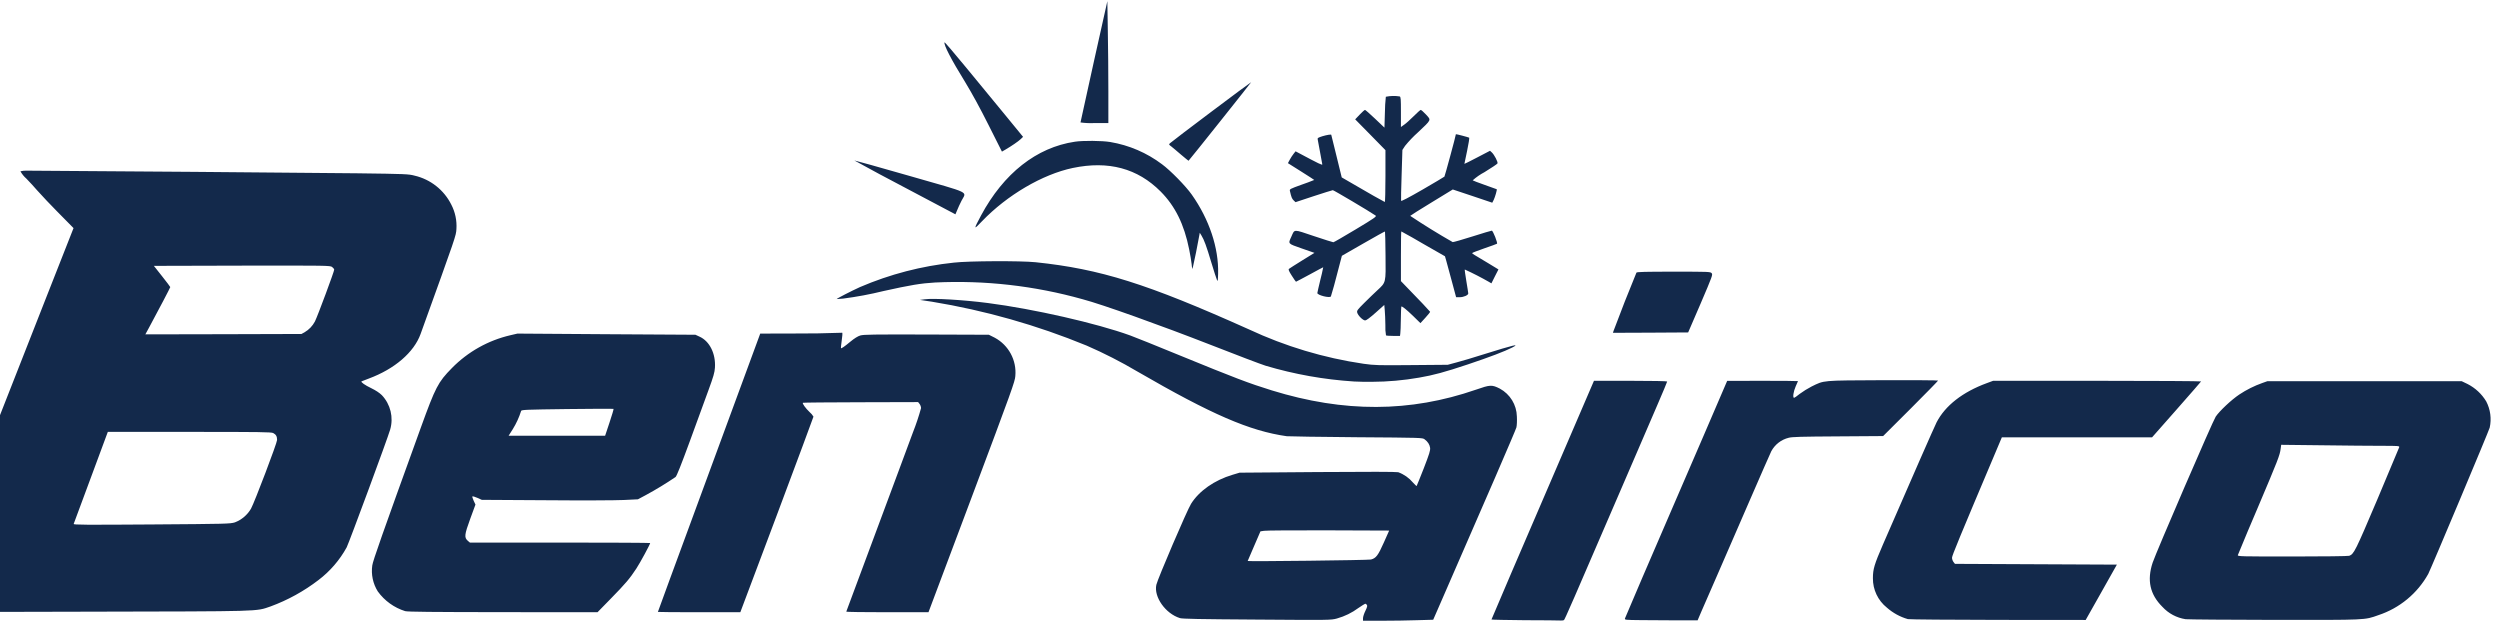
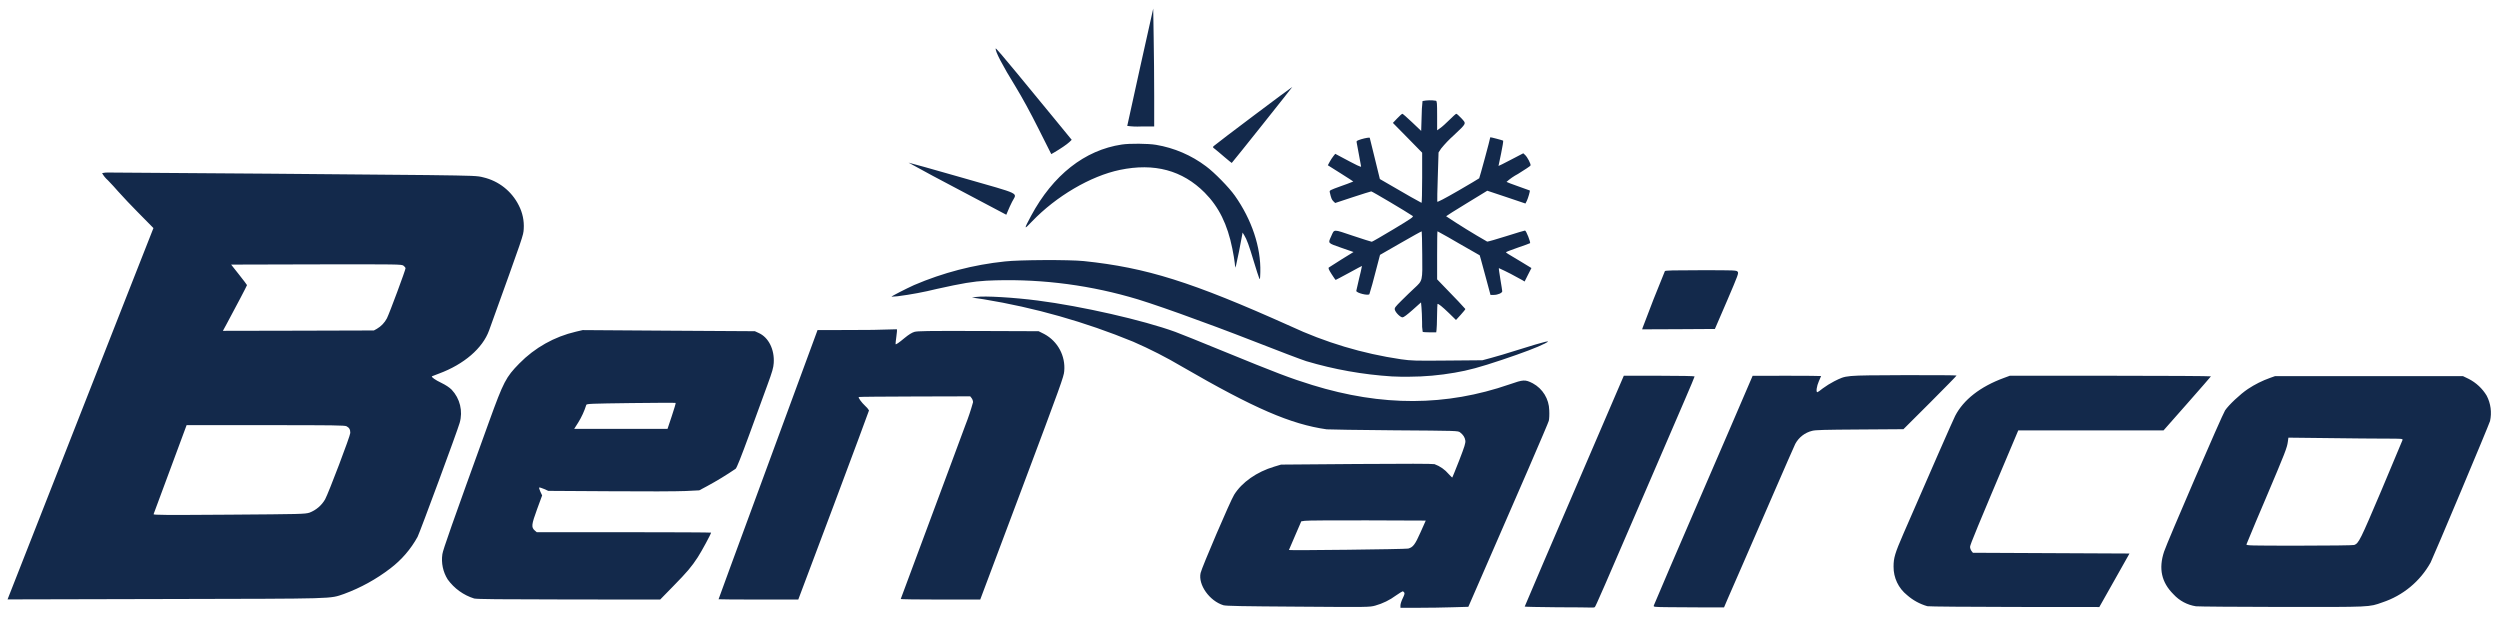
- <svg xmlns="http://www.w3.org/2000/svg" viewBox="100 0 3230 810">
+ <svg xmlns="http://www.w3.org/2000/svg" viewBox="-10 -10 3340 825">
  <path fill="#13294b" fill-rule="evenodd" d="m1.1 788.2 159.5-406.1 34.4-87.4-21.3-21.6a811 811 0 0 1-26.1-27.6c-2.8-3.3-8.8-9.9-13.5-14.7a35 35 0 0 1-7.7-9.5 31 31 0 0 1 8.9-.8c55.4.2 376.3 2.8 426.2 3.4 62.8.8 66.4 1 74 3a71 71 0 0 1 47.6 37.5 60 60 0 0 1 6.6 31.5c-.6 9 .3 6.4-46.3 135.6-8.6 23.8-33.5 45.2-66.9 57.6-5 1.8-9.2 3.4-9.4 3.6-1.3.9 4.5 5 12.5 8.8q9 4.4 13.8 9.1a46 46 0 0 1 10.7 44.4c-3.1 11-52.9 145.6-56.2 152.2a134 134 0 0 1-36.4 42.2 235 235 0 0 1-61.9 34.1c-19.8 6.7-6.8 6.3-238.8 6.8l-210.7.5zm622.4 1.4a69 69 0 0 1-35.4-25.5 50 50 0 0 1-7.1-33.7c1-6.4 11.9-37.5 62.7-177.9 19-52.4 22.2-58.7 40.1-76.9a155 155 0 0 1 75.7-42.5l9-2.1 115 .8 115 .7 5.2 2.4c13.1 5.8 21.2 22.1 20 40.1-.4 6.2-1.8 11.3-8.5 29.5l-24.1 66c-11.2 30.5-16.8 44.6-18.3 45.8a446 446 0 0 1-38.3 23.3l-10.3 5.5-18.4.9c-10.1.5-55 .7-100.8.3l-82.5-.5-5.8-2.6c-3.1-1.4-6-2.2-6.4-1.8-.3.3.4 2.8 1.7 5.6l2.3 4.9-6.8 18.5c-7.5 20.6-7.9 24.1-3 28.4l2.6 2.2h116.5c64 0 116.4.3 116.4.6 0 1.6-12.7 25.1-17.8 32.9-8.5 13-13.9 19.4-33.1 39L872 791l-121.7-.1c-93.3-.1-123-.4-126.8-1.3m326.5 1c0-.2 6.9-19.2 15.4-42.2l65.1-176.9 50.7-137.7 1-2.8 42.1-.1a1541 1541 0 0 0 63.9-1c.4.3.1 4.9-.7 10.1s-1.1 9.6-1 9.8q.7 1.2 12.1-8.3 8-6.6 13-8.1c4.4-1.2 16.6-1.4 85.6-1.2l80.4.3 7.6 3.8a51 51 0 0 1 26.6 49.6c-.5 7.1-4.1 17.2-56.3 156.3L1299.6 791h-53.3c-29.4 0-53.2-.3-52.9-.8a65550 65550 0 0 1 67.8-182.2l18.4-49.6a308 308 0 0 0 10.4-31.1c0-1.7-.9-4.1-1.9-5.4l-1.9-2.4-74.2.2c-40.9.1-74.5.4-74.7.7-.9.9 3.5 7.1 8.6 11.9a24 24 0 0 1 5.1 6c0 .6-21.3 57.7-47.2 126.9L1056.5 791h-53.2c-29.3 0-53.3-.2-53.3-.4M403.5 674.9a41 41 0 0 0 20.8-17.7c4.8-8.8 33.7-85 33.7-88.8 0-4.6-1.4-7-5-8.9-2.5-1.3-16.2-1.5-108.3-1.5H239.3l-21.8 58.8-22.3 60.1c-.5 1.2 13.9 1.3 100.7.7 97.1-.7 101.4-.8 107.6-2.7m484-129c3.1-9.3 5.5-17.3 5.2-17.6s-27.2-.2-59.7.2c-53.3.7-59.2.9-59.7 2.4a104 104 0 0 1-10.8 23.6l-5.4 8.5h124.7zm-394-116.6a35 35 0 0 0 13.4-14c3.6-7.2 25.2-65.4 24.9-67-.2-.9-1.4-2.4-2.8-3.4-2.4-1.8-6.7-1.9-116.3-1.7l-113.9.3 10.6 13.4c5.8 7.3 10.6 13.7 10.6 14 0 .7-15.2 29.7-27.2 51.9l-5 9.2 100.9-.2 100.8-.3zm1178.8-67.6c-.7-1.5-4-11.7-7.3-22.7-6.3-21.1-9.3-29.3-12.8-34.9l-2.1-3.4-.7 3.9a994 994 0 0 1-8.7 43 23 23 0 0 1-1.1-6.3c-.4-3.8-1.8-12.4-3.2-19.1-6.5-32.5-18.1-55.9-36.9-74.8-29.8-29.9-67.3-40-113.4-30.4-39.1 8.2-85 35.1-117.4 68.9-11 11.6-11.1 11.1-1.2-7.5 29.3-54.5 71.7-87.9 121.2-95.3 10.3-1.6 35.2-1.4 45.8.4a153 153 0 0 1 66.8 28.7c11 8.1 30.7 28.2 38.5 39.3 22.6 32 34.9 68.9 34 102.1-.3 9.5-.4 10.5-1.5 8.1m-403.5-119.5a3126 3126 0 0 1-65-34.9c.4-.1 32.7 8.9 71.7 20.1 81.2 23.3 73.1 19.4 66.7 32.1-1.9 3.8-4.5 9.3-5.6 12.2l-2.2 5.2zm357.2-42.3c-5.1-4.5-10.9-9.2-12.7-10.7-3.3-2.4-3.3-2.6-1.6-4.2 3.2-3.1 104.5-79.2 104.8-78.8.2.2-78.7 99.3-80.9 101.5-.1.1-4.4-3.4-9.6-7.8m-248.7-38.2c-11-22-21.9-41.8-30.3-55.6-18.1-29.3-27.8-48.1-26.7-51.4.2-.6 12.7 14 27.8 32.4l50.6 61.5 23.1 28.2-3.1 3c-3.3 3.1-12 9-19.7 13.5l-4.5 2.6zm118.7-3.5 17.3-78.7 17.4-78 .6 38c.4 20.9.7 56.3.7 78.7V159h-18a96 96 0 0 1-18-.8m353.5 334.7a516 516 0 0 1-114.4-20.4c-6.3-2-37.4-13.8-69-26.2-67.6-26.4-142.3-53.1-167.4-59.7A599 599 0 0 0 1308 365c-18 1-32.2 3.4-66.4 11a469 469 0 0 1-52.4 9.8l-8.2.6c0-.7 18.9-10.4 30.1-15.5a418 418 0 0 1 121.4-31.6c19-2.2 85.9-2.5 105.5-.5 83.8 8.8 143.7 27.6 275.5 86.7a533 533 0 0 0 148.3 44.5c14.4 2 18.5 2.1 62 1.7l46.7-.4 11.5-3.1c6.3-1.6 22.3-6.4 35.5-10.6 38.7-12.1 46.9-14 36.3-8.6-9.5 4.9-29 12.3-57.3 21.8-29.6 9.9-44.7 14-63 17.1a361 361 0 0 1-61 5.4c-4.4.2-14.7 0-23-.4m11.5 305.8c0-1.8 1.4-6.1 3.1-9.5 2.4-5 2.8-6.6 1.8-7.8q-1-1.3-2-1.4c-.4 0-4.4 2.5-8.8 5.5a85 85 0 0 1-27.8 13.6c-7.7 2.1-8.9 2.1-103 1.4-75.8-.5-96.2-.9-99.8-1.9-18.6-5.7-34-27.4-30.5-43.1 1.7-7.6 39.8-96.6 44.8-104.5 10.4-16.7 30.2-30.6 53.7-37.6l9-2.7 100.5-.8c66.5-.5 101.9-.4 104.5.2a45 45 0 0 1 19 13.3c2.5 2.7 4.6 4.8 4.8 4.5s4.4-10.5 9.2-22.8c7.3-18.9 8.6-23.1 8.2-26.5q-.9-6.4-7.1-11c-2.7-2.1-3.9-2.1-87.9-2.7-46.9-.4-87.5-1-90.2-1.3-47.9-6.8-97-28-193-83.6a596 596 0 0 0-65.6-33.5 915 915 0 0 0-199.9-56.7l-15.5-2.3 6-.8c11.2-1.6 50.1.7 81.8 4.8 59 7.6 140.7 26.2 183.9 41.9 5.1 1.8 34.2 13.5 64.6 26 70.1 28.7 89.2 36 118.4 45 93.3 28.8 178.6 28.5 263.6-.9 18.6-6.5 20.7-6.6 31-1.4a42 42 0 0 1 22 36c.3 5.5 0 11.7-.6 14.1-.9 3.6-40.9 96.1-95.9 221.9l-11.6 26.6-21 .6c-11.6.4-32 .7-45.4.7H1861zm208.8 2.6c-23.6-.2-42.8-.6-42.8-.9 0-.6 33-77.5 104.1-242.6l28.3-65.8h47.3c28 0 47.3.4 47.3.9s-5.8 14.4-12.9 30.8L2197 626c-65.9 152.9-75.3 174.5-76.4 175.2-.6.4-2.7.7-4.6.5s-22.7-.3-46.2-.4m150.4-.1c-20.9-.2-21.3-.3-20.7-2.3s38.3-89.7 59.4-138.4l42.2-97.7 30.4-70.7 45.7-.1c25.2 0 45.8.2 45.8.4s-1.3 3.3-3 6.9c-2.9 6.5-4.1 14.7-2 14.7.5 0 3.8-2.3 7.2-5.1a119 119 0 0 1 15.3-9.5c16.8-8.2 12.1-7.8 92.3-8.2 39.1-.1 71.2.1 71.2.5s-16 16.8-35.5 36.3l-35.5 35.4-58.2.4c-48.2.3-59.3.6-63.8 1.8a35 35 0 0 0-22.5 17.4c-1.2 2.5-14.1 31.7-28.5 65l-41.5 95.5-20.3 46.5-4.9 11.5h-25.9c-14.3 0-35.5-.1-47.2-.3m344.8-1.3a70 70 0 0 1-27.1-14.8 48 48 0 0 1-18.1-38.1c0-11.7 1.8-17.7 13.1-43.8 36-82.9 66.6-152.6 69.2-157.6 11.1-21.5 33.6-39.1 64.9-50.6l8.1-3h134.6c73.9 0 134.3.4 134.1.8-.1.4-14.5 16.8-31.8 36.5l-31.5 35.7h-194.1l-8.1 19.2c-46.8 110.7-56.3 133.6-56.3 136.4 0 1.7.9 4.2 1.9 5.5l1.9 2.4 104.6.5 104.6.5-20.1 35.7-20.2 35.8-112.6-.1c-61.9-.1-114.6-.5-117.1-1m358.8.1a51 51 0 0 1-30-16c-16.1-16-20.1-34.3-12.6-57 4.2-12.8 77.9-183.5 81.5-188.7 5-7.4 20.3-21.8 30.5-28.6a136 136 0 0 1 29.8-14.9l6.5-2.3h251l7.7 3.7a60 60 0 0 1 24 22.4 50 50 0 0 1 4.5 33.9c-1.4 5.1-74.9 179.9-79.4 189a115 115 0 0 1-64.5 53.3c-18 6.4-14.1 6.2-133.7 6.1-59.7-.1-111.6-.5-115.3-.9m-1052.5-77.1c6.5-1.7 9.2-5.2 16.6-21.9l6.9-15.5-78.5-.3c-43.2-.1-80.6.1-83.1.6l-4.7.7-8.2 19c-4.6 10.4-8.3 19-8.3 19.3 0 .8 155.7-1 159.3-1.9m1263.9-4.8c6.1-2.3 7.8-5.7 36.3-72.8 15.3-36.2 28-66.6 28.3-67.5.4-1.7-1.2-1.8-22.9-1.8-12.9 0-47.3-.3-76.5-.7l-53.1-.6-.7 5.2c-1.1 8.4-3.2 13.8-29.6 76.1a3898 3898 0 0 0-25.7 61.2c-.5 1.7 3.3 1.8 70.5 1.8 39.1 0 72.1-.4 73.4-.9m-950.6-290.3a2383 2383 0 0 1 29.7-75.6c.7-.9 11.6-1.2 48.2-1.2 45.5 0 47.3.1 48.9 1.9 1.7 1.9 1.2 3.3-14.2 39.3l-16.1 37.3-48.6.3-48.6.2zm-293.9 5.5a63 63 0 0 1-.8-13.2c-.1-6.9-.4-15.6-.8-19.4l-.6-6.7-11.2 10q-11.3 10-13.5 10c-2.9 0-9.4-6.4-10.3-10.2-.6-2.4.3-3.7 9.2-12.5 5.4-5.4 13-12.7 16.9-16.3 11.2-10.4 10.9-9.2 10.5-45-.1-16.8-.5-30.7-.7-30.9s-12.8 6.7-28 15.5l-27.7 15.9-6.7 25.6a501 501 0 0 1-7.5 26.9c-1.5 2.4-17.5-1.6-17.5-4.4 0-.6 1.8-8.3 3.9-17.1a252 252 0 0 0 3.7-16.2c-.1-.1-7.9 4.1-17.4 9.3-9.5 5.1-17.5 9.4-17.8 9.4-.2 0-2.7-3.5-5.4-7.8-3.8-5.9-4.6-8-3.7-8.8.7-.6 8.4-5.5 17.1-10.9l15.9-9.8-16.4-5.7c-18.5-6.5-17.8-5.7-13.4-15.4s1.9-9.7 29-.6c13.2 4.4 24.5 8 25.2 8s13.6-7.5 28.8-16.6c24.5-14.7 27.4-16.8 25.8-17.9-8.5-5.8-54.1-32.8-55.3-32.8-.9.1-12.1 3.6-24.9 7.8l-23.3 7.7-2.4-2.3c-2.2-2.1-3-4.1-4.8-12-.6-2.6-.3-2.7 15.4-8.4a289 289 0 0 0 16-6c0-.2-7.7-5.1-17-11l-17-10.7 2.5-4.7a59 59 0 0 1 5-7.6l2.4-3 4.3 2.3c25.8 13.8 30.6 16.1 30.2 14.5l-2.9-15.8-3-16.2c-.5-2 .2-2.4 6.1-4.3 5.7-1.7 11.3-2.6 11.4-1.8l6.8 27.6 6.7 27.4 27.5 15.9a822 822 0 0 0 28.2 15.9c.4 0 .8-15.1.8-33.5V194l-19.5-19.9-19.6-19.9 5.8-6.1c3.2-3.4 6.3-6.1 6.9-6.1.5 0 6.4 5.1 13 11.4l12.1 11.5.6-19.5a200 200 0 0 1 1.2-20.4 50 50 0 0 1 17.9-.4c1.4.5 1.6 3.2 1.6 20.1v19.4l4.2-3c2.4-1.6 7.9-6.6 12.3-11s8.5-8.1 9.1-8.1c.7 0 3.7 2.7 6.8 6 6.8 7.5 7.5 6.1-10.5 23.1a152 152 0 0 0-16.6 17.4l-3.4 5.2-1 32.2c-.6 17.7-.9 32.8-.7 33.5q.1 1.5 27.7-14.4c15-8.7 27.8-16.3 28.3-16.8s14.7-52.6 14.8-54.8c0-.4 16.6 4 17.2 4.5.4.4-.8 8-2.7 17l-3.5 16.8c0 .2 7.5-3.5 16.6-8.3l16.5-8.6 2.4 2.2c3.2 3 8 12.3 7.3 14.1-.3.8-7.9 5.8-16.8 11.3a76 76 0 0 0-15.3 10.6c.4.4 7.5 3.1 15.8 6l15.3 5.5c.6.5-2.2 10.2-3.9 13.7l-1.9 3.7-25.5-8.6-25.5-8.5-27.5 16.8c-15.1 9.2-27.5 17-27.5 17.3a940 940 0 0 0 54.9 33.9c.9.1 12.4-3.1 25.5-7.3s24.4-7.5 25-7.5c1.6 0 7.9 16.2 6.7 16.9-.5.4-8 3.1-16.5 6-8.6 3-15.6 5.7-15.6 6.1s1.5 1.4 3.2 2.5l17 10.2 13.8 8.4-4.6 9-4.5 9-3.2-1.9a384 384 0 0 0-31.2-16c-.3.2.7 6.9 2 14.9s2.5 15.1 2.5 16c0 2.3-5.9 4.9-11.2 4.9h-4.5l-5.7-21.2-7.2-26.5-1.5-5.2-28-16a865 865 0 0 0-28.4-16.1c-.3 0-.5 14.4-.5 32.1v32.1l18.8 19.5a572 572 0 0 1 18.9 20.1c.2.4-2.6 3.8-6.1 7.7l-6.4 7-9.3-9.1c-9-8.7-14.5-13.1-15.4-12.3-.2.3-.5 7.4-.6 16s-.4 17-.7 18.7l-.4 3.2h-8.7c-4.8 0-9.1-.3-9.4-.7" />
</svg>
